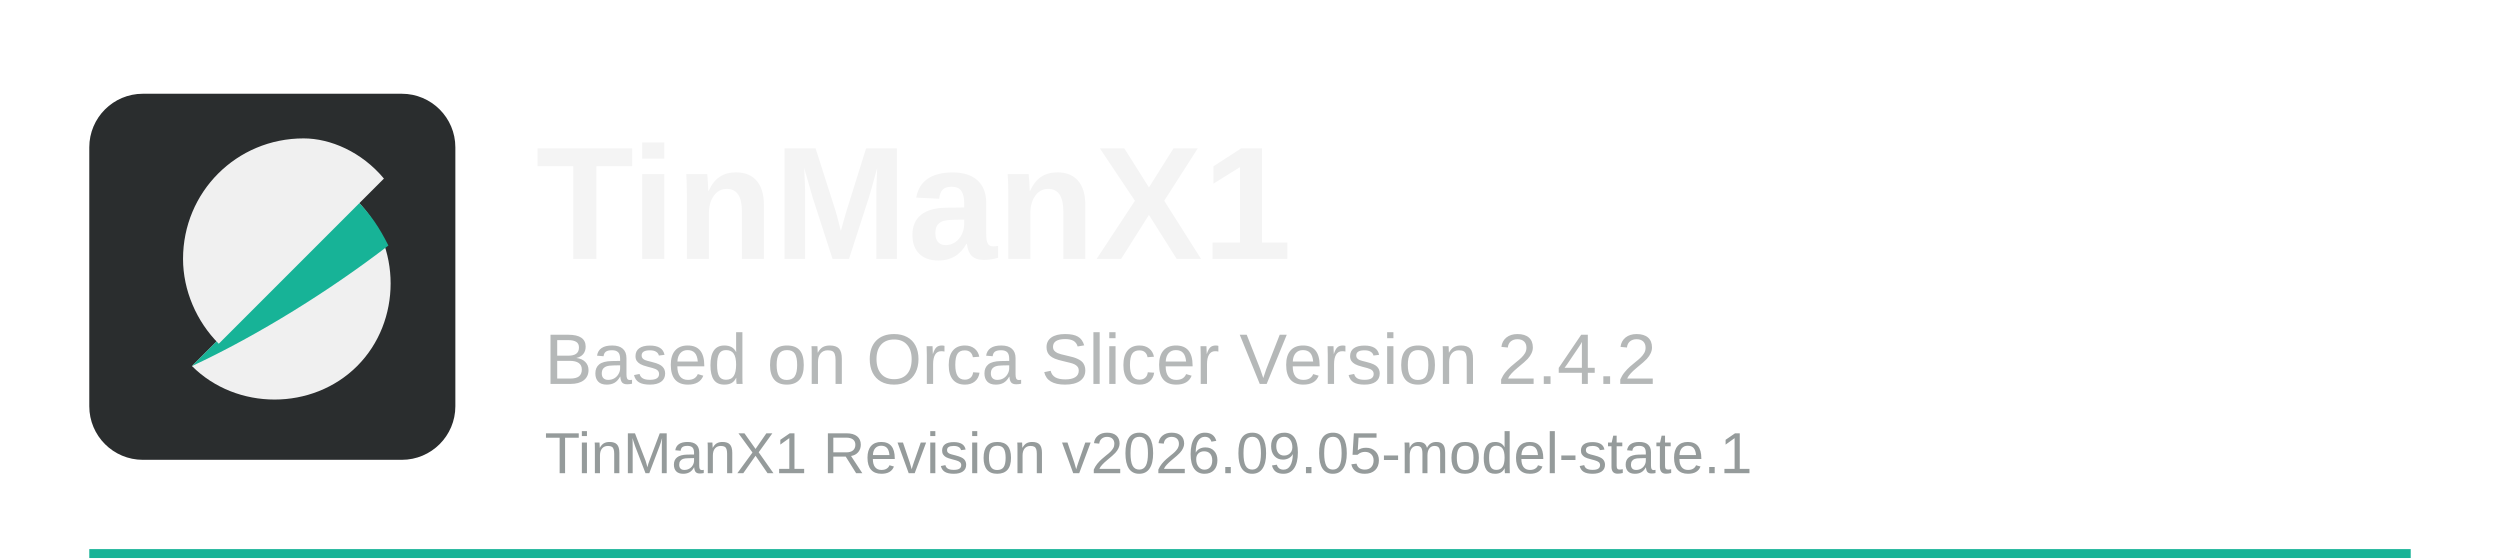
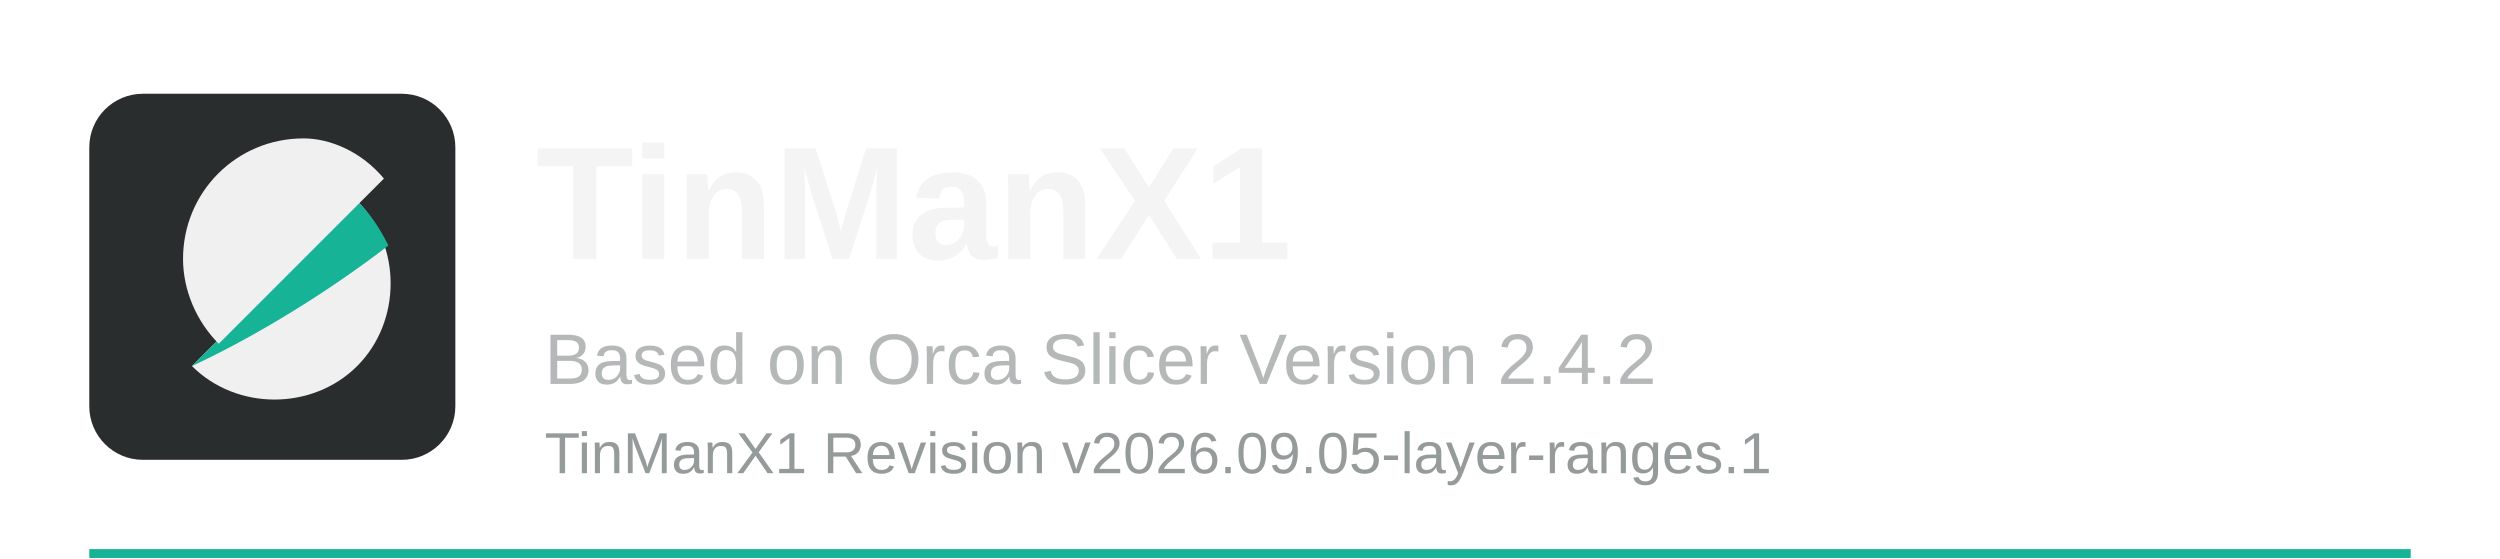
<svg xmlns="http://www.w3.org/2000/svg" width="560" height="125" viewBox="0 0 560 125">
  <rect x="20" y="123" width="520" height="2" fill="#17b397" />
  <rect x="20" y="21" width="82" height="82" rx="12" fill="#2a2d2e" />
  <path d="M43 82c10 10 27 10 37 0s10-27 0-37L43 82z" fill="#f0f0f0" />
  <path d="M80 45L43 82c15-7 31-17 44-27-2-4-4-7-7-10z" fill="#17b397" />
  <path d="M68 31c-15 0-27 12-27 27 0 7 3 14 8 19l37-37c-5-6-12-9-18-9z" fill="#f0f0f0" />
  <text x="120" y="58" font-family="Arial, Helvetica, sans-serif" font-size="36" font-weight="700" fill="#f4f4f4">TinManX1</text>
  <text x="122" y="86" font-family="Arial, Helvetica, sans-serif" font-size="16" fill="#b5b8b8">Based on Orca Slicer Version 2.4.2</text>
-   <text x="122" y="106" font-family="Arial, Helvetica, sans-serif" font-size="13" fill="#959b9b">TinManX1 Revision v2026.09.05-model-state.1</text>
+   <text x="122" y="106" font-family="Arial, Helvetica, sans-serif" font-size="13" fill="#959b9b">TinManX1 Revision v2026.09.05-layer-ranges.1</text>
</svg>
